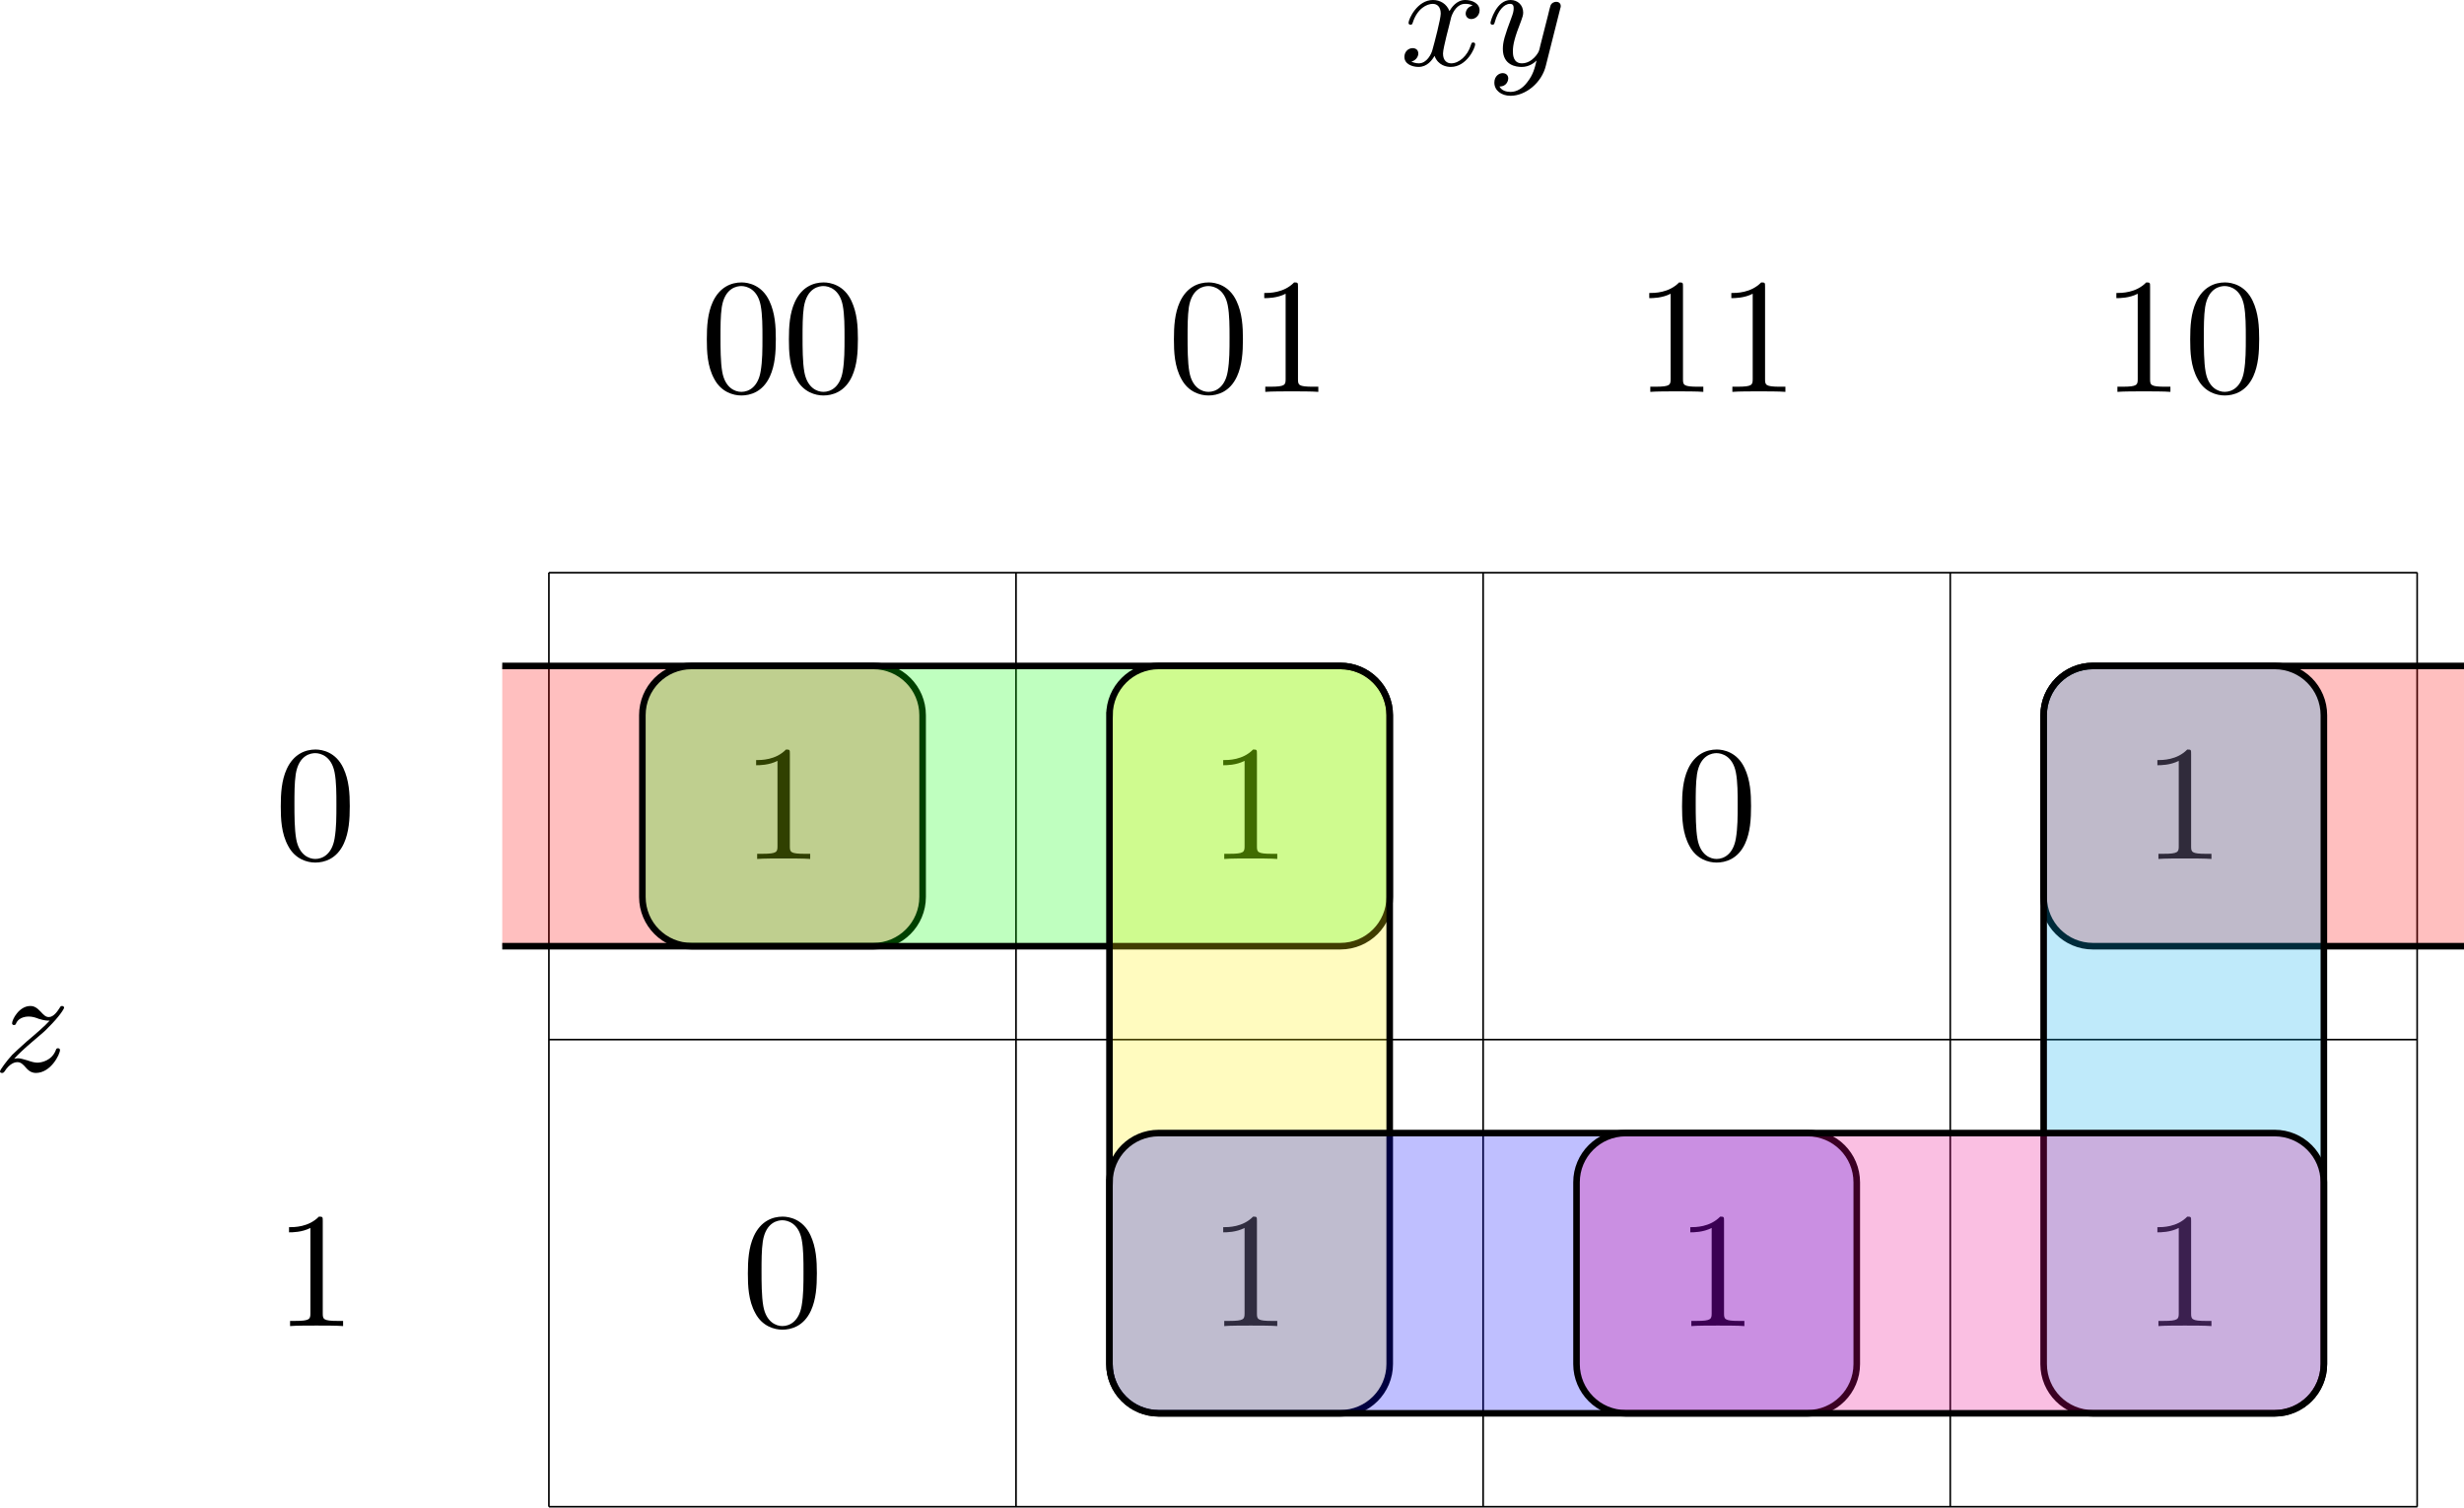
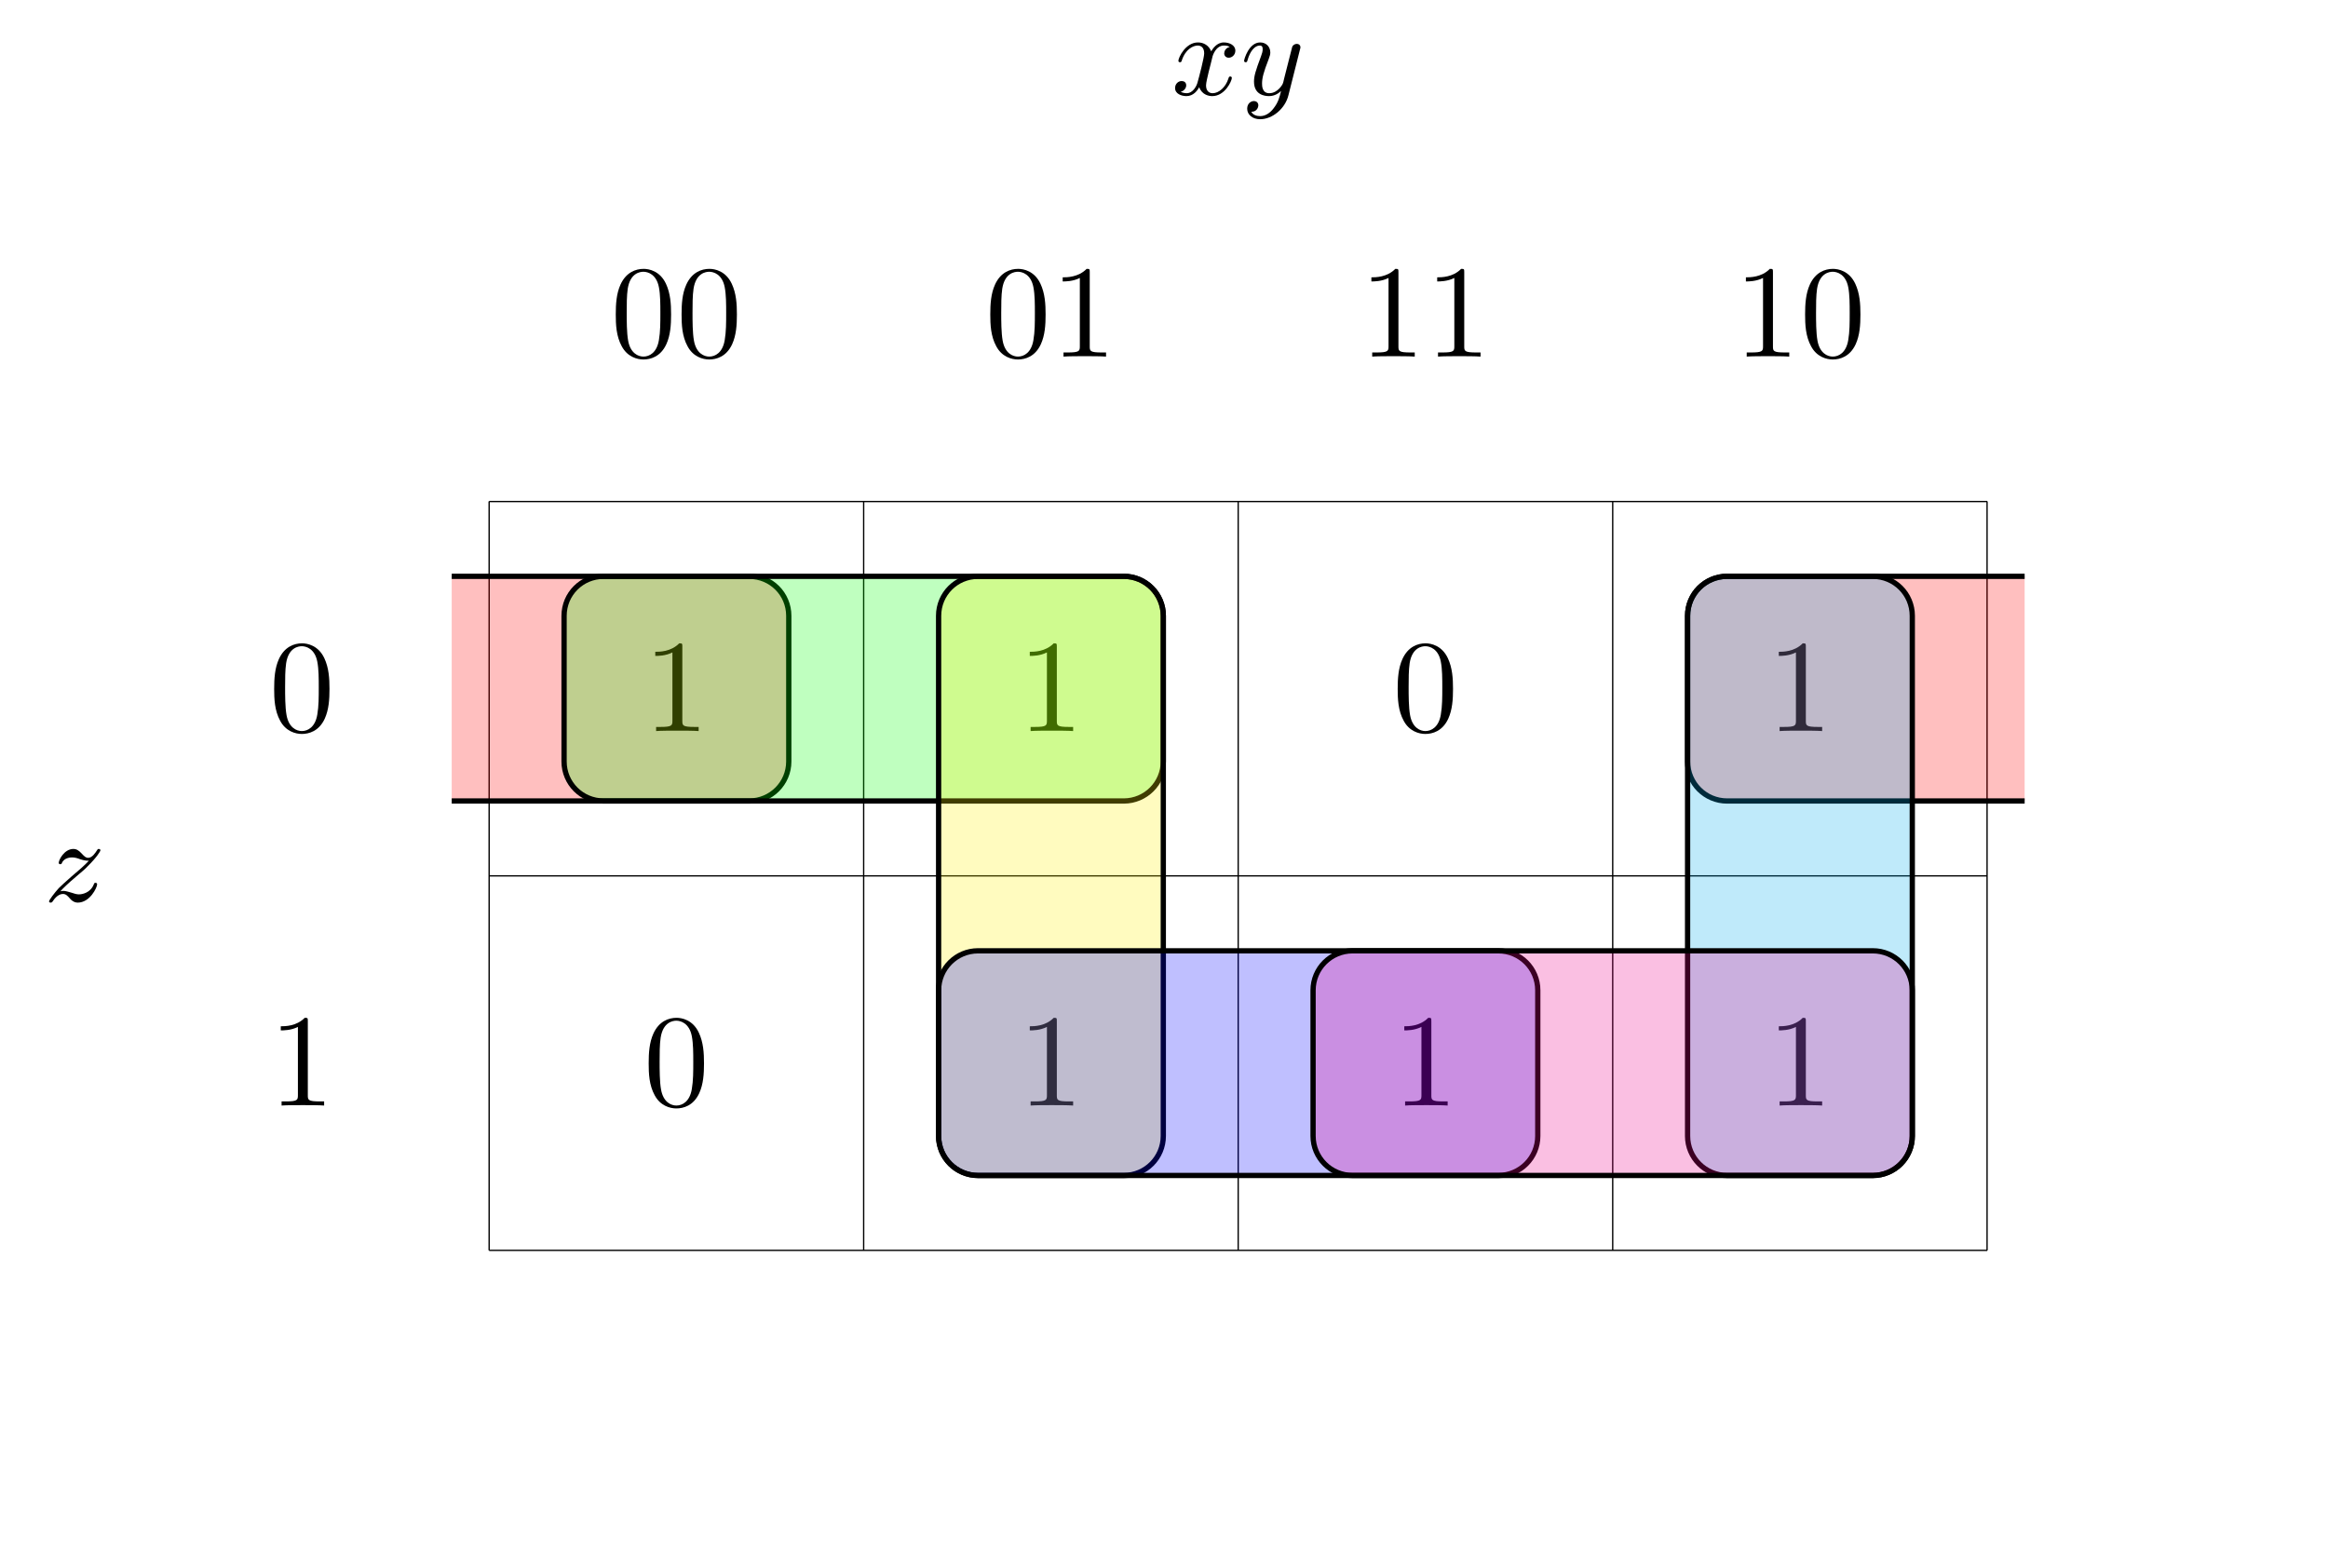
- <svg xmlns="http://www.w3.org/2000/svg" xmlns:xlink="http://www.w3.org/1999/xlink" width="149.534pt" height="91.486pt" viewBox="0 0 149.534 91.486" version="1.1" id="svg117">
+ <svg xmlns="http://www.w3.org/2000/svg" xmlns:xlink="http://www.w3.org/1999/xlink" width="176.207pt" height="118.673pt" viewBox="0 0 176.207 118.673" version="1.1" id="svg117">
  <defs id="defs21">
    <g id="g19">
      <g id="glyph-0-0" />
      <g id="glyph-0-1">
-         <path d="m 4.406,-3.625 c -0.328,0.062 -0.422,0.344 -0.422,0.484 0,0.172 0.125,0.328 0.344,0.328 0.25,0 0.5,-0.219 0.5,-0.531 0,-0.422 -0.453,-0.625 -0.875,-0.625 -0.531,0 -0.844,0.484 -0.953,0.672 -0.172,-0.438 -0.562,-0.672 -1,-0.672 -0.953,0 -1.484,1.156 -1.484,1.391 0,0.078 0.062,0.109 0.125,0.109 0.078,0 0.109,-0.047 0.125,-0.109 0.281,-0.891 0.875,-1.156 1.219,-1.156 0.266,0 0.484,0.172 0.484,0.594 0,0.312 -0.375,1.75 -0.5,2.188 C 1.906,-0.688 1.625,-0.125 1.141,-0.125 c -0.188,0 -0.375,-0.062 -0.453,-0.109 C 0.922,-0.281 1.109,-0.5 1.109,-0.719 c 0,-0.234 -0.172,-0.328 -0.344,-0.328 -0.266,0 -0.5,0.219 -0.5,0.531 0,0.438 0.484,0.609 0.859,0.609 0.531,0 0.828,-0.422 0.969,-0.672 0.219,0.594 0.75,0.672 0.984,0.672 0.969,0 1.484,-1.156 1.484,-1.375 0,-0.047 -0.031,-0.109 -0.109,-0.109 -0.109,0 -0.109,0.031 -0.156,0.172 -0.203,0.641 -0.719,1.094 -1.188,1.094 -0.25,0 -0.5,-0.156 -0.5,-0.594 0,-0.203 0.125,-0.688 0.203,-1.031 0.047,-0.156 0.281,-1.125 0.297,-1.188 0.109,-0.328 0.375,-0.797 0.844,-0.797 0.156,0 0.328,0.016 0.453,0.109 z m 0,0" id="path3" />
+         <path d="M 4.406 -3.625 C 4.078 -3.562 3.984 -3.281 3.984 -3.141 C 3.984 -2.969 4.109 -2.812 4.328 -2.812 C 4.578 -2.812 4.828 -3.031 4.828 -3.344 C 4.828 -3.766 4.375 -3.969 3.953 -3.969 C 3.422 -3.969 3.109 -3.484 3 -3.297 C 2.828 -3.734 2.438 -3.969 2 -3.969 C 1.047 -3.969 0.516 -2.812 0.516 -2.578 C 0.516 -2.5 0.578 -2.469 0.641 -2.469 C 0.719 -2.469 0.75 -2.516 0.766 -2.578 C 1.047 -3.469 1.641 -3.734 1.984 -3.734 C 2.25 -3.734 2.469 -3.562 2.469 -3.141 C 2.469 -2.828 2.094 -1.391 1.969 -0.953 C 1.906 -0.688 1.625 -0.125 1.141 -0.125 C 0.953 -0.125 0.766 -0.188 0.688 -0.234 C 0.922 -0.281 1.109 -0.5 1.109 -0.719 C 1.109 -0.953 0.938 -1.047 0.766 -1.047 C 0.5 -1.047 0.266 -0.828 0.266 -0.516 C 0.266 -0.078 0.75 0.094 1.125 0.094 C 1.656 0.094 1.953 -0.328 2.094 -0.578 C 2.312 0.016 2.844 0.094 3.078 0.094 C 4.047 0.094 4.562 -1.062 4.562 -1.281 C 4.562 -1.328 4.531 -1.391 4.453 -1.391 C 4.344 -1.391 4.344 -1.359 4.297 -1.219 C 4.094 -0.578 3.578 -0.125 3.109 -0.125 C 2.859 -0.125 2.609 -0.281 2.609 -0.719 C 2.609 -0.922 2.734 -1.406 2.812 -1.75 C 2.859 -1.906 3.094 -2.875 3.109 -2.938 C 3.219 -3.266 3.484 -3.734 3.953 -3.734 C 4.109 -3.734 4.281 -3.719 4.406 -3.625 Z M 4.406 -3.625 " id="path3" />
      </g>
      <g id="glyph-0-2">
-         <path d="M 4.5,-3.453 C 4.516,-3.5 4.531,-3.547 4.531,-3.609 c 0,-0.109 -0.078,-0.25 -0.281,-0.25 -0.109,0 -0.281,0.062 -0.344,0.234 C 3.891,-3.594 3.797,-3.219 3.75,-3.016 l -0.453,1.781 c -0.062,0.266 -0.062,0.281 -0.094,0.359 0,0.047 -0.375,0.75 -1.031,0.75 C 1.625,-0.125 1.625,-0.688 1.625,-0.859 c 0,-0.406 0.109,-0.844 0.5,-1.844 0.078,-0.219 0.125,-0.344 0.125,-0.5 0,-0.453 -0.328,-0.766 -0.766,-0.766 -0.859,0 -1.219,1.281 -1.219,1.391 0,0.078 0.062,0.109 0.125,0.109 0.094,0 0.109,-0.062 0.141,-0.172 0.188,-0.672 0.547,-1.094 0.922,-1.094 0.219,0 0.219,0.172 0.219,0.297 0,0.141 -0.047,0.312 -0.125,0.516 -0.422,1.125 -0.531,1.5 -0.531,1.922 0,1 0.812,1.094 1.141,1.094 0.438,0 0.75,-0.234 0.906,-0.391 C 2.953,0.156 2.859,0.562 2.5,1.016 2.234,1.375 1.875,1.609 1.484,1.609 1.234,1.609 0.938,1.531 0.812,1.281 1.281,1.281 1.344,0.875 1.344,0.797 1.344,0.594 1.203,0.469 1,0.469 c -0.203,0 -0.5,0.172 -0.5,0.578 0,0.469 0.422,0.797 0.984,0.797 0.906,0 1.891,-0.781 2.141,-1.828 z m 0,0" id="path6" />
+         <path d="M 4.5 -3.453 C 4.516 -3.5 4.531 -3.547 4.531 -3.609 C 4.531 -3.719 4.453 -3.859 4.25 -3.859 C 4.141 -3.859 3.969 -3.797 3.906 -3.625 C 3.891 -3.594 3.797 -3.219 3.75 -3.016 L 3.297 -1.234 C 3.234 -0.969 3.234 -0.953 3.203 -0.875 C 3.203 -0.828 2.828 -0.125 2.172 -0.125 C 1.625 -0.125 1.625 -0.688 1.625 -0.859 C 1.625 -1.266 1.734 -1.703 2.125 -2.703 C 2.203 -2.922 2.25 -3.047 2.25 -3.203 C 2.25 -3.656 1.922 -3.969 1.484 -3.969 C 0.625 -3.969 0.266 -2.688 0.266 -2.578 C 0.266 -2.5 0.328 -2.469 0.391 -2.469 C 0.484 -2.469 0.5 -2.531 0.531 -2.641 C 0.719 -3.312 1.078 -3.734 1.453 -3.734 C 1.672 -3.734 1.672 -3.562 1.672 -3.438 C 1.672 -3.297 1.625 -3.125 1.547 -2.922 C 1.125 -1.797 1.016 -1.422 1.016 -1 C 1.016 0 1.828 0.094 2.156 0.094 C 2.594 0.094 2.906 -0.141 3.062 -0.297 C 2.953 0.156 2.859 0.562 2.5 1.016 C 2.234 1.375 1.875 1.609 1.484 1.609 C 1.234 1.609 0.938 1.531 0.812 1.281 C 1.281 1.281 1.344 0.875 1.344 0.797 C 1.344 0.594 1.203 0.469 1 0.469 C 0.797 0.469 0.5 0.641 0.5 1.047 C 0.5 1.516 0.922 1.844 1.484 1.844 C 2.391 1.844 3.375 1.062 3.625 0.016 Z M 4.5 -3.453 " id="path6" />
      </g>
      <g id="glyph-0-3">
-         <path d="m 1.25,-0.766 c 0.188,-0.219 0.672,-0.672 1.062,-1 0.672,-0.562 0.875,-0.75 0.984,-0.875 0.734,-0.719 0.984,-1.172 0.984,-1.219 0,-0.016 0,-0.109 -0.125,-0.109 -0.078,0 -0.094,0.031 -0.141,0.109 -0.109,0.172 -0.359,0.562 -0.656,0.562 -0.188,0 -0.297,-0.109 -0.5,-0.328 -0.219,-0.234 -0.391,-0.344 -0.625,-0.344 -0.688,0 -1.109,0.828 -1.109,1.047 0,0.031 0.016,0.109 0.109,0.109 0.094,0 0.125,-0.062 0.125,-0.078 0.172,-0.438 0.703,-0.438 0.781,-0.438 0.203,0 0.422,0.062 0.609,0.141 0.359,0.109 0.516,0.109 0.656,0.109 -0.281,0.312 -0.781,0.75 -1.359,1.234 C 1.609,-1.469 1.328,-1.188 1.125,-1 0.797,-0.641 0.391,-0.094 0.391,0 c 0,0.062 0.047,0.094 0.125,0.094 0.078,0 0.094,-0.031 0.141,-0.078 C 1,-0.531 1.344,-0.562 1.438,-0.562 c 0.219,0 0.344,0.125 0.547,0.359 C 2.188,0.031 2.391,0.094 2.562,0.094 c 0.922,0 1.469,-1.141 1.469,-1.391 0,-0.078 -0.062,-0.109 -0.125,-0.109 -0.094,0 -0.109,0.062 -0.125,0.109 -0.25,0.656 -0.891,0.766 -1.125,0.766 -0.156,0 -0.344,-0.047 -0.609,-0.141 -0.188,-0.047 -0.391,-0.125 -0.578,-0.125 -0.094,0 -0.188,0.031 -0.219,0.031 z m 0,0" id="path9" />
+         <path d="M 1.25 -0.766 C 1.438 -0.984 1.922 -1.438 2.312 -1.766 C 2.984 -2.328 3.188 -2.516 3.297 -2.641 C 4.031 -3.359 4.281 -3.812 4.281 -3.859 C 4.281 -3.875 4.281 -3.969 4.156 -3.969 C 4.078 -3.969 4.062 -3.938 4.016 -3.859 C 3.906 -3.688 3.656 -3.297 3.359 -3.297 C 3.172 -3.297 3.062 -3.406 2.859 -3.625 C 2.641 -3.859 2.469 -3.969 2.234 -3.969 C 1.547 -3.969 1.125 -3.141 1.125 -2.922 C 1.125 -2.891 1.141 -2.812 1.234 -2.812 C 1.328 -2.812 1.359 -2.875 1.359 -2.891 C 1.531 -3.328 2.062 -3.328 2.141 -3.328 C 2.344 -3.328 2.562 -3.266 2.75 -3.188 C 3.109 -3.078 3.266 -3.078 3.406 -3.078 C 3.125 -2.766 2.625 -2.328 2.047 -1.844 C 1.609 -1.469 1.328 -1.188 1.125 -1 C 0.797 -0.641 0.391 -0.094 0.391 0 C 0.391 0.062 0.438 0.094 0.516 0.094 C 0.594 0.094 0.609 0.062 0.656 0.016 C 1 -0.531 1.344 -0.562 1.438 -0.562 C 1.656 -0.562 1.781 -0.438 1.984 -0.203 C 2.188 0.031 2.391 0.094 2.562 0.094 C 3.484 0.094 4.031 -1.047 4.031 -1.297 C 4.031 -1.375 3.969 -1.406 3.906 -1.406 C 3.812 -1.406 3.797 -1.344 3.781 -1.297 C 3.531 -0.641 2.891 -0.531 2.656 -0.531 C 2.5 -0.531 2.312 -0.578 2.047 -0.672 C 1.859 -0.719 1.656 -0.797 1.469 -0.797 C 1.375 -0.797 1.281 -0.766 1.25 -0.766 Z M 1.25 -0.766 " id="path9" />
      </g>
      <g id="glyph-1-0" />
      <g id="glyph-1-1">
-         <path d="m 4.578,-3.188 c 0,-0.797 -0.047,-1.594 -0.391,-2.328 -0.453,-0.969 -1.281,-1.125 -1.688,-1.125 -0.609,0 -1.328,0.266 -1.75,1.188 -0.312,0.688 -0.359,1.469 -0.359,2.266 0,0.75 0.031,1.641 0.453,2.406 0.422,0.797 1.156,1 1.641,1 0.531,0 1.297,-0.203 1.734,-1.156 0.312,-0.688 0.359,-1.469 0.359,-2.25 z M 2.484,0 C 2.094,0 1.5,-0.25 1.328,-1.203 1.219,-1.797 1.219,-2.719 1.219,-3.312 c 0,-0.641 0,-1.297 0.078,-1.828 0.188,-1.188 0.938,-1.281 1.188,-1.281 0.328,0 0.984,0.188 1.172,1.172 0.109,0.562 0.109,1.312 0.109,1.938 0,0.75 0,1.422 -0.109,2.062 C 3.5,-0.297 2.938,0 2.484,0 Z m 0,0" id="path13" />
+         <path d="M 4.578 -3.188 C 4.578 -3.984 4.531 -4.781 4.188 -5.516 C 3.734 -6.484 2.906 -6.641 2.5 -6.641 C 1.891 -6.641 1.172 -6.375 0.75 -5.453 C 0.438 -4.766 0.391 -3.984 0.391 -3.188 C 0.391 -2.438 0.422 -1.547 0.844 -0.781 C 1.266 0.016 2 0.219 2.484 0.219 C 3.016 0.219 3.781 0.016 4.219 -0.938 C 4.531 -1.625 4.578 -2.406 4.578 -3.188 Z M 2.484 0 C 2.094 0 1.5 -0.25 1.328 -1.203 C 1.219 -1.797 1.219 -2.719 1.219 -3.312 C 1.219 -3.953 1.219 -4.609 1.297 -5.141 C 1.484 -6.328 2.234 -6.422 2.484 -6.422 C 2.812 -6.422 3.469 -6.234 3.656 -5.25 C 3.766 -4.688 3.766 -3.938 3.766 -3.312 C 3.766 -2.562 3.766 -1.891 3.656 -1.25 C 3.5 -0.297 2.938 0 2.484 0 Z M 2.484 0 " id="path13" />
      </g>
      <g id="glyph-1-2">
-         <path d="m 2.938,-6.375 c 0,-0.25 0,-0.266 -0.234,-0.266 C 2.078,-6 1.203,-6 0.891,-6 v 0.312 c 0.203,0 0.781,0 1.297,-0.266 v 5.172 c 0,0.359 -0.031,0.469 -0.922,0.469 h -0.312 V 0 c 0.344,-0.031 1.203,-0.031 1.609,-0.031 0.391,0 1.266,0 1.609,0.031 v -0.312 h -0.312 c -0.906,0 -0.922,-0.109 -0.922,-0.469 z m 0,0" id="path16" />
+         <path d="M 2.938 -6.375 C 2.938 -6.625 2.938 -6.641 2.703 -6.641 C 2.078 -6 1.203 -6 0.891 -6 L 0.891 -5.688 C 1.094 -5.688 1.672 -5.688 2.188 -5.953 L 2.188 -0.781 C 2.188 -0.422 2.156 -0.312 1.266 -0.312 L 0.953 -0.312 L 0.953 0 C 1.297 -0.031 2.156 -0.031 2.562 -0.031 C 2.953 -0.031 3.828 -0.031 4.172 0 L 4.172 -0.312 L 3.859 -0.312 C 2.953 -0.312 2.938 -0.422 2.938 -0.781 Z M 2.938 -6.375 " id="path16" />
      </g>
    </g>
  </defs>
-   <path fill="none" stroke-width="0.1" stroke-linecap="butt" stroke-linejoin="miter" stroke="#000000" stroke-opacity="1" stroke-miterlimit="10" d="M 33.312,91.436 H 146.702 M 33.312,63.089 H 146.702 M 33.312,34.753 H 146.702 M 33.312,91.436 V 34.745 M 61.659,91.436 V 34.745 M 90.007,91.436 V 34.745 M 118.355,91.436 V 34.745 m 28.336,56.691 V 34.745" id="path23" />
-   <g fill="#000000" fill-opacity="1" id="g29" transform="translate(-3.711625,-3.21225)">
+   <path fill="none" stroke-width="0.1" stroke-linecap="butt" stroke-linejoin="miter" stroke="rgb(0%, 0%, 0%)" stroke-opacity="1" stroke-miterlimit="10" d="M -0.002 0.001 L 113.389 0.001 M -0.002 28.348 L 113.389 28.348 M -0.002 56.684 L 113.389 56.684 M -0.002 0.001 L -0.002 56.692 M 28.346 0.001 L 28.346 56.692 M 56.694 0.001 L 56.694 56.692 M 85.041 0.001 L 85.041 56.692 M 113.377 0.001 L 113.377 56.692 " transform="matrix(1, 0, 0, -1, 37.025, 94.649)" id="path23" />
+   <g fill="#000000" fill-opacity="1" id="g29">
    <use xlink:href="#glyph-0-1" x="88.676" y="7.181" id="use25" />
    <use xlink:href="#glyph-0-2" x="93.9" y="7.181" id="use27" />
  </g>
-   <g fill="#000000" fill-opacity="1" id="g33" transform="translate(-3.711625,-3.21225)">
+   <g fill="#000000" fill-opacity="1" id="g33">
    <use xlink:href="#glyph-0-3" x="3.321" y="68.232" id="use31" />
  </g>
-   <g fill="#000000" fill-opacity="1" id="g39" transform="translate(-3.711625,-3.21225)">
+   <g fill="#000000" fill-opacity="1" id="g39">
    <use xlink:href="#glyph-1-1" x="46.217" y="26.993" id="use35" />
    <use xlink:href="#glyph-1-1" x="51.198" y="26.993" id="use37" />
  </g>
-   <g fill="#000000" fill-opacity="1" id="g45" transform="translate(-3.711625,-3.21225)">
+   <g fill="#000000" fill-opacity="1" id="g45">
    <use xlink:href="#glyph-1-1" x="74.564" y="26.993" id="use41" />
    <use xlink:href="#glyph-1-2" x="79.545" y="26.993" id="use43" />
  </g>
-   <g fill="#000000" fill-opacity="1" id="g51" transform="translate(-3.711625,-3.21225)">
+   <g fill="#000000" fill-opacity="1" id="g51">
    <use xlink:href="#glyph-1-2" x="102.91" y="26.993" id="use47" />
    <use xlink:href="#glyph-1-2" x="107.891" y="26.993" id="use49" />
  </g>
-   <g fill="#000000" fill-opacity="1" id="g57" transform="translate(-3.711625,-3.21225)">
+   <g fill="#000000" fill-opacity="1" id="g57">
    <use xlink:href="#glyph-1-2" x="131.257" y="26.993" id="use53" />
    <use xlink:href="#glyph-1-1" x="136.238" y="26.993" id="use55" />
  </g>
-   <g fill="#000000" fill-opacity="1" id="g61" transform="translate(-3.711625,-3.21225)">
+   <g fill="#000000" fill-opacity="1" id="g61">
    <use xlink:href="#glyph-1-1" x="20.361" y="55.339" id="use59" />
  </g>
-   <g fill="#000000" fill-opacity="1" id="g65" transform="translate(-3.711625,-3.21225)">
+   <g fill="#000000" fill-opacity="1" id="g65">
    <use xlink:href="#glyph-1-2" x="20.361" y="83.686" id="use63" />
  </g>
-   <g fill="#000000" fill-opacity="1" id="g69" transform="translate(-3.711625,-3.21225)">
+   <g fill="#000000" fill-opacity="1" id="g69">
    <use xlink:href="#glyph-1-2" x="48.708" y="55.339" id="use67" />
  </g>
-   <g fill="#000000" fill-opacity="1" id="g73" transform="translate(-3.711625,-3.21225)">
+   <g fill="#000000" fill-opacity="1" id="g73">
    <use xlink:href="#glyph-1-2" x="77.054" y="55.339" id="use71" />
  </g>
-   <g fill="#000000" fill-opacity="1" id="g77" transform="translate(-3.711625,-3.21225)">
+   <g fill="#000000" fill-opacity="1" id="g77">
    <use xlink:href="#glyph-1-2" x="133.747" y="55.339" id="use75" />
  </g>
-   <g fill="#000000" fill-opacity="1" id="g81" transform="translate(-3.711625,-3.21225)">
+   <g fill="#000000" fill-opacity="1" id="g81">
    <use xlink:href="#glyph-1-1" x="105.401" y="55.339" id="use79" />
  </g>
-   <g fill="#000000" fill-opacity="1" id="g85" transform="translate(-3.711625,-3.21225)">
+   <g fill="#000000" fill-opacity="1" id="g85">
    <use xlink:href="#glyph-1-1" x="48.708" y="83.686" id="use83" />
  </g>
-   <g fill="#000000" fill-opacity="1" id="g89" transform="translate(-3.711625,-3.21225)">
+   <g fill="#000000" fill-opacity="1" id="g89">
    <use xlink:href="#glyph-1-2" x="77.054" y="83.686" id="use87" />
  </g>
-   <g fill="#000000" fill-opacity="1" id="g93" transform="translate(-3.711625,-3.21225)">
+   <g fill="#000000" fill-opacity="1" id="g93">
    <use xlink:href="#glyph-1-2" x="133.747" y="83.686" id="use91" />
  </g>
-   <g fill="#000000" fill-opacity="1" id="g97" transform="translate(-3.711625,-3.21225)">
+   <g fill="#000000" fill-opacity="1" id="g97">
    <use xlink:href="#glyph-1-2" x="105.401" y="83.686" id="use95" />
  </g>
-   <path fill-rule="nonzero" fill="#ff0000" fill-opacity="0.25" d="M 30.48,57.421 V 40.413 h 22.523 c 1.648,0 2.988,1.336 2.988,2.988 v 11.031 c 0,1.648 -1.34,2.988 -2.988,2.988 z m 0,0" id="path99" />
-   <path fill="none" stroke-width="0.399" stroke-linecap="butt" stroke-linejoin="miter" stroke="#000000" stroke-opacity="1" stroke-miterlimit="10" d="m 30.48,40.413 h 22.523 c 1.648,0 2.988,1.336 2.988,2.988 v 11.031 c 0,1.648 -1.34,2.988 -2.988,2.988 H 30.48" id="path101" />
-   <path fill-rule="nonzero" fill="#ff0000" fill-opacity="0.25" d="M 149.534,57.421 V 40.413 h -22.523 c -1.648,0 -2.988,1.336 -2.988,2.988 v 11.031 c 0,1.648 1.34,2.988 2.988,2.988 z m 0,0" id="path103" />
-   <path fill="none" stroke-width="0.399" stroke-linecap="butt" stroke-linejoin="miter" stroke="#000000" stroke-opacity="1" stroke-miterlimit="10" d="m 149.534,40.413 h -22.523 c -1.648,0 -2.988,1.336 -2.988,2.988 v 11.031 c 0,1.648 1.34,2.988 2.988,2.988 h 22.523" id="path105" />
-   <path fill-rule="nonzero" fill="#00ff00" fill-opacity="0.25" stroke-width="0.399" stroke-linecap="butt" stroke-linejoin="miter" stroke="#000000" stroke-opacity="1" stroke-miterlimit="10" d="m 38.984,43.401 v 11.031 c 0,1.648 1.336,2.988 2.988,2.988 h 39.375 c 1.652,0 2.992,-1.34 2.992,-2.988 v -11.031 c 0,-1.652 -1.34,-2.988 -2.992,-2.988 h -39.375 c -1.652,0 -2.988,1.336 -2.988,2.988 z m 0,0" id="path107" />
-   <path fill-rule="nonzero" fill="#fff200" fill-opacity="0.25" stroke-width="0.399" stroke-linecap="butt" stroke-linejoin="miter" stroke="#000000" stroke-opacity="1" stroke-miterlimit="10" d="m 67.331,43.401 v 39.379 c 0,1.648 1.336,2.988 2.988,2.988 h 11.027 c 1.652,0 2.992,-1.34 2.992,-2.988 V 43.401 c 0,-1.652 -1.34,-2.988 -2.992,-2.988 H 70.32 c -1.652,0 -2.988,1.336 -2.988,2.988 z m 0,0" id="path109" />
-   <path fill-rule="nonzero" fill="#00adef" fill-opacity="0.25" stroke-width="0.399" stroke-linecap="butt" stroke-linejoin="miter" stroke="#000000" stroke-opacity="1" stroke-miterlimit="10" d="m 124.023,43.401 v 39.379 c 0,1.648 1.34,2.988 2.988,2.988 h 11.031 c 1.652,0 2.988,-1.34 2.988,-2.988 V 43.401 c 0,-1.652 -1.336,-2.988 -2.988,-2.988 h -11.031 c -1.648,0 -2.988,1.336 -2.988,2.988 z m 0,0" id="path111" />
-   <path fill-rule="nonzero" fill="#0000ff" fill-opacity="0.25" stroke-width="0.399" stroke-linecap="butt" stroke-linejoin="miter" stroke="#000000" stroke-opacity="1" stroke-miterlimit="10" d="m 67.331,71.749 v 11.031 c 0,1.648 1.336,2.988 2.988,2.988 h 39.375 c 1.652,0 2.988,-1.34 2.988,-2.988 v -11.031 c 0,-1.652 -1.336,-2.988 -2.988,-2.988 H 70.32 c -1.652,0 -2.988,1.336 -2.988,2.988 z m 0,0" id="path113" />
-   <path fill-rule="nonzero" fill="#ec008c" fill-opacity="0.25" stroke-width="0.399" stroke-linecap="butt" stroke-linejoin="miter" stroke="#000000" stroke-opacity="1" stroke-miterlimit="10" d="m 95.675,71.749 v 11.031 c 0,1.648 1.34,2.988 2.988,2.988 h 39.379 c 1.652,0 2.988,-1.34 2.988,-2.988 v -11.031 c 0,-1.652 -1.336,-2.988 -2.988,-2.988 H 98.663 c -1.648,0 -2.988,1.336 -2.988,2.988 z m 0,0" id="path115" />
+   <path fill-rule="nonzero" fill="rgb(100%, 0%, 0%)" fill-opacity="0.25" d="M 34.191 60.633 L 34.191 43.625 L 56.715 43.625 C 58.363 43.625 59.703 44.961 59.703 46.613 L 59.703 57.645 C 59.703 59.293 58.363 60.633 56.715 60.633 Z M 34.191 60.633 " id="path99" />
+   <path fill="none" stroke-width="0.399" stroke-linecap="butt" stroke-linejoin="miter" stroke="rgb(0%, 0%, 0%)" stroke-opacity="1" stroke-miterlimit="10" d="M -2.834 51.024 L 19.69 51.024 C 21.338 51.024 22.678 49.688 22.678 48.036 L 22.678 37.004 C 22.678 35.356 21.338 34.016 19.69 34.016 L -2.834 34.016 " transform="matrix(1, 0, 0, -1, 37.025, 94.649)" id="path101" />
+   <path fill-rule="nonzero" fill="rgb(100%, 0%, 0%)" fill-opacity="0.25" d="M 153.246 60.633 L 153.246 43.625 L 130.723 43.625 C 129.074 43.625 127.734 44.961 127.734 46.613 L 127.734 57.645 C 127.734 59.293 129.074 60.633 130.723 60.633 Z M 153.246 60.633 " id="path103" />
+   <path fill="none" stroke-width="0.399" stroke-linecap="butt" stroke-linejoin="miter" stroke="rgb(0%, 0%, 0%)" stroke-opacity="1" stroke-miterlimit="10" d="M 116.221 51.024 L 93.698 51.024 C 92.049 51.024 90.709 49.688 90.709 48.036 L 90.709 37.004 C 90.709 35.356 92.049 34.016 93.698 34.016 L 116.221 34.016 " transform="matrix(1, 0, 0, -1, 37.025, 94.649)" id="path105" />
+   <path fill-rule="nonzero" fill="rgb(0%, 100%, 0%)" fill-opacity="0.25" stroke-width="0.399" stroke-linecap="butt" stroke-linejoin="miter" stroke="rgb(0%, 0%, 0%)" stroke-opacity="1" stroke-miterlimit="10" d="M 5.67 48.036 L 5.67 37.004 C 5.67 35.356 7.006 34.016 8.659 34.016 L 48.034 34.016 C 49.686 34.016 51.026 35.356 51.026 37.004 L 51.026 48.036 C 51.026 49.688 49.686 51.024 48.034 51.024 L 8.659 51.024 C 7.006 51.024 5.67 49.688 5.67 48.036 Z M 5.67 48.036 " transform="matrix(1, 0, 0, -1, 37.025, 94.649)" id="path107" />
+   <path fill-rule="nonzero" fill="rgb(100%, 94.899%, 0%)" fill-opacity="0.25" stroke-width="0.399" stroke-linecap="butt" stroke-linejoin="miter" stroke="rgb(0%, 0%, 0%)" stroke-opacity="1" stroke-miterlimit="10" d="M 34.018 48.036 L 34.018 8.657 C 34.018 7.008 35.354 5.669 37.006 5.669 L 48.034 5.669 C 49.686 5.669 51.026 7.008 51.026 8.657 L 51.026 48.036 C 51.026 49.688 49.686 51.024 48.034 51.024 L 37.006 51.024 C 35.354 51.024 34.018 49.688 34.018 48.036 Z M 34.018 48.036 " transform="matrix(1, 0, 0, -1, 37.025, 94.649)" id="path109" />
+   <path fill-rule="nonzero" fill="rgb(0%, 67.839%, 93.729%)" fill-opacity="0.25" stroke-width="0.399" stroke-linecap="butt" stroke-linejoin="miter" stroke="rgb(0%, 0%, 0%)" stroke-opacity="1" stroke-miterlimit="10" d="M 90.709 48.036 L 90.709 8.657 C 90.709 7.008 92.049 5.669 93.698 5.669 L 104.729 5.669 C 106.381 5.669 107.717 7.008 107.717 8.657 L 107.717 48.036 C 107.717 49.688 106.381 51.024 104.729 51.024 L 93.698 51.024 C 92.049 51.024 90.709 49.688 90.709 48.036 Z M 90.709 48.036 " transform="matrix(1, 0, 0, -1, 37.025, 94.649)" id="path111" />
+   <path fill-rule="nonzero" fill="rgb(0%, 0%, 100%)" fill-opacity="0.25" stroke-width="0.399" stroke-linecap="butt" stroke-linejoin="miter" stroke="rgb(0%, 0%, 0%)" stroke-opacity="1" stroke-miterlimit="10" d="M 34.018 19.688 L 34.018 8.657 C 34.018 7.008 35.354 5.669 37.006 5.669 L 76.381 5.669 C 78.034 5.669 79.37 7.008 79.37 8.657 L 79.37 19.688 C 79.37 21.34 78.034 22.676 76.381 22.676 L 37.006 22.676 C 35.354 22.676 34.018 21.34 34.018 19.688 Z M 34.018 19.688 " transform="matrix(1, 0, 0, -1, 37.025, 94.649)" id="path113" />
+   <path fill-rule="nonzero" fill="rgb(92.549%, 0%, 54.9%)" fill-opacity="0.25" stroke-width="0.399" stroke-linecap="butt" stroke-linejoin="miter" stroke="rgb(0%, 0%, 0%)" stroke-opacity="1" stroke-miterlimit="10" d="M 62.362 19.688 L 62.362 8.657 C 62.362 7.008 63.702 5.669 65.35 5.669 L 104.729 5.669 C 106.381 5.669 107.717 7.008 107.717 8.657 L 107.717 19.688 C 107.717 21.34 106.381 22.676 104.729 22.676 L 65.35 22.676 C 63.702 22.676 62.362 21.34 62.362 19.688 Z M 62.362 19.688 " transform="matrix(1, 0, 0, -1, 37.025, 94.649)" id="path115" />
</svg>
